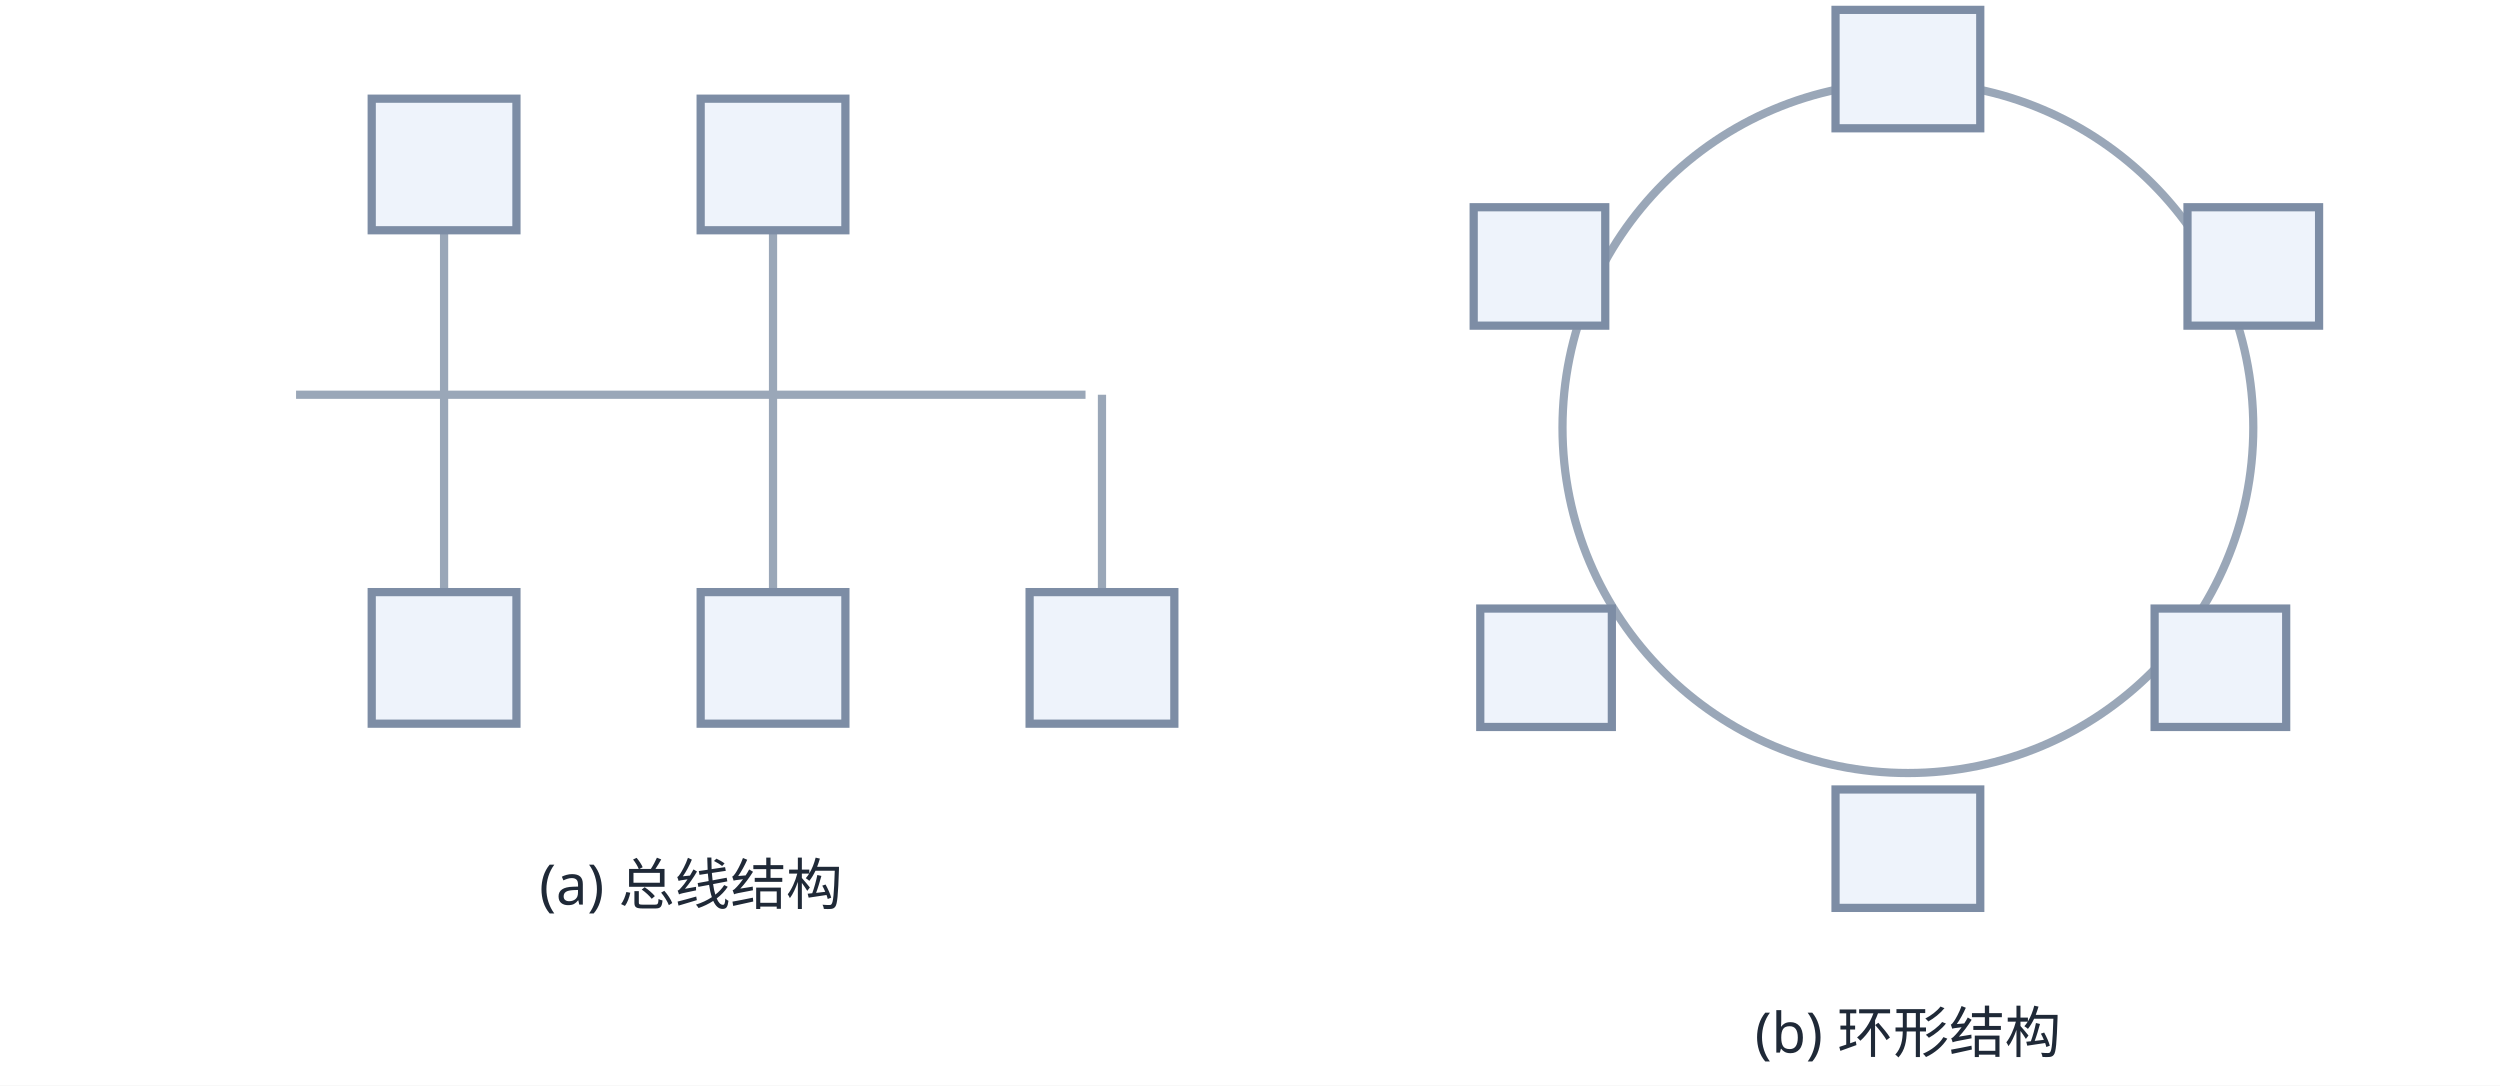
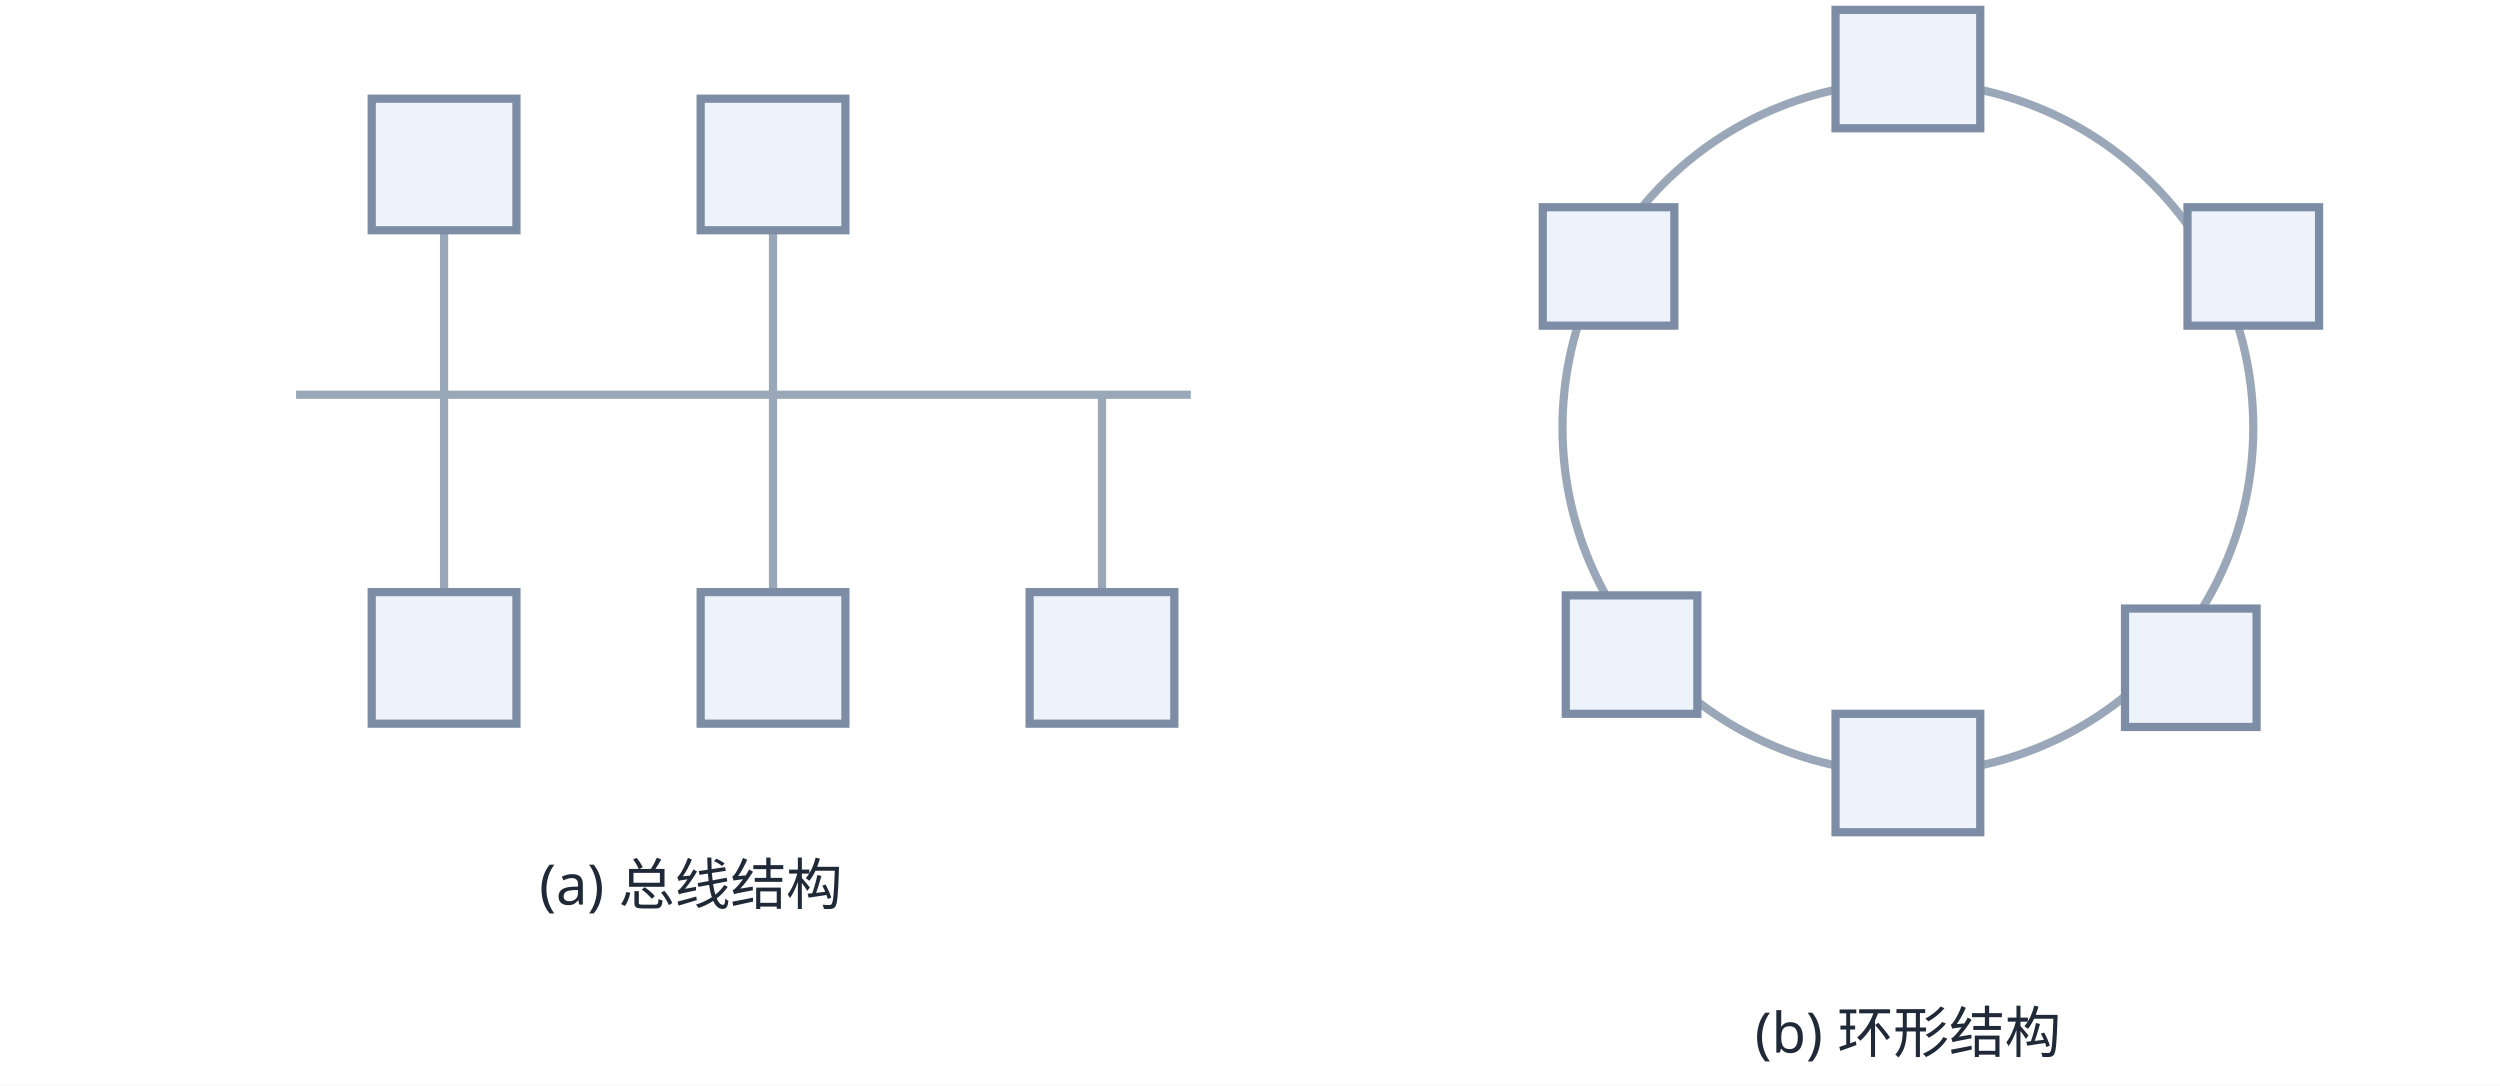
<svg xmlns="http://www.w3.org/2000/svg" width="760" height="330" viewBox="0 0 760 330" font-family="sans-serif">
  <rect width="760" height="330" fill="#ffffff" />
  <g stroke="#9aa7b8" stroke-width="2.5">
-     <line x1="90" y1="120" x2="330" y2="120" />
+     <line x1="90" y1="120" x2="362" y2="120" />
    <line x1="135" y1="120" x2="135" y2="70" />
    <line x1="235" y1="120" x2="235" y2="70" />
    <line x1="135" y1="120" x2="135" y2="180" />
    <line x1="235" y1="120" x2="235" y2="180" />
    <line x1="335" y1="120" x2="335" y2="180" />
  </g>
  <g fill="#eef3fb" stroke="#7d8da5" stroke-width="2.5">
    <rect x="113" y="30" width="44" height="40" />
    <rect x="213" y="30" width="44" height="40" />
    <rect x="113" y="180" width="44" height="40" />
    <rect x="213" y="180" width="44" height="40" />
    <rect x="313" y="180" width="44" height="40" />
  </g>
  <text x="210" y="275" text-anchor="middle" font-size="17" fill="#1f2937">(a) 总线结构</text>
  <circle cx="580" cy="130" r="105" fill="none" stroke="#9aa7b8" stroke-width="2.5" />
  <g fill="#eef3fb" stroke="#7d8da5" stroke-width="2.5">
    <rect x="558" y="3" width="44" height="36" />
    <rect x="665" y="63" width="40" height="36" />
-     <rect x="655" y="185" width="40" height="36" />
-     <rect x="558" y="240" width="44" height="36" />
-     <rect x="450" y="185" width="40" height="36" />
-     <rect x="448" y="63" width="40" height="36" />
+     <rect x="646" y="185" width="40" height="36" />
+     <rect x="558" y="217" width="44" height="36" />
+     <rect x="476" y="181" width="40" height="36" />
+     <rect x="469" y="63" width="40" height="36" />
  </g>
  <text x="580" y="320" text-anchor="middle" font-size="17" fill="#1f2937">(b) 环形结构</text>
</svg>
